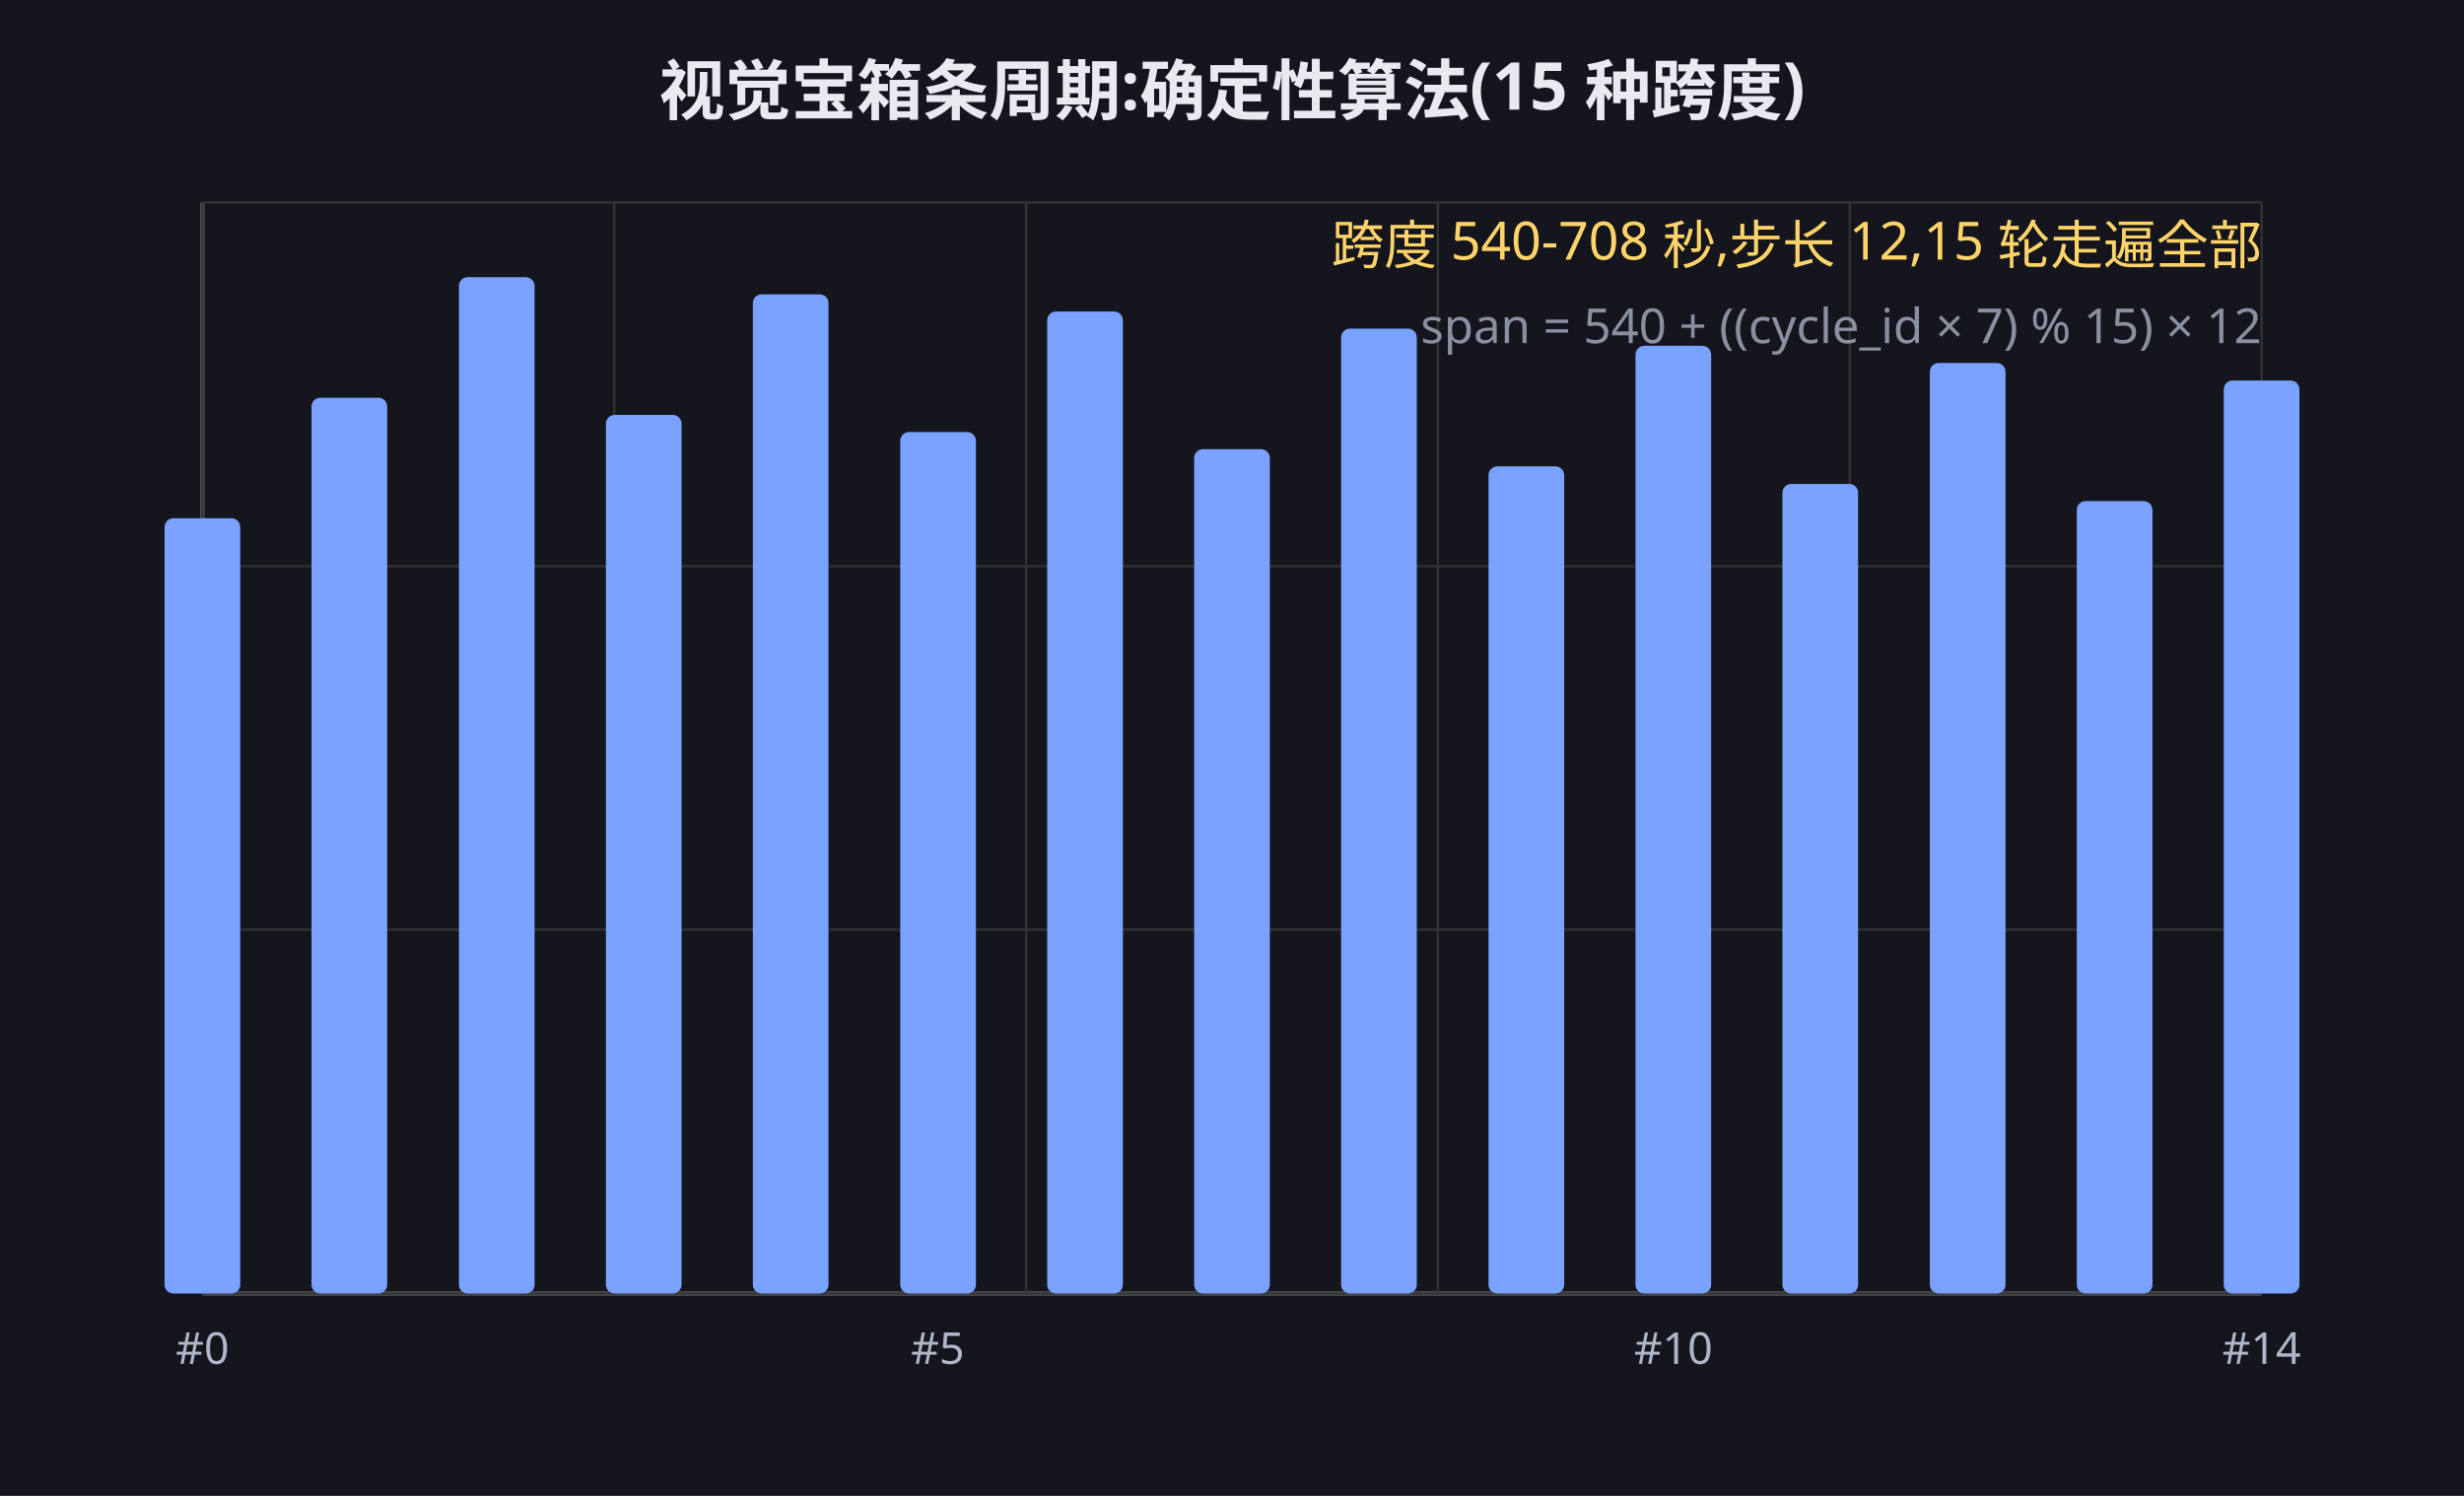
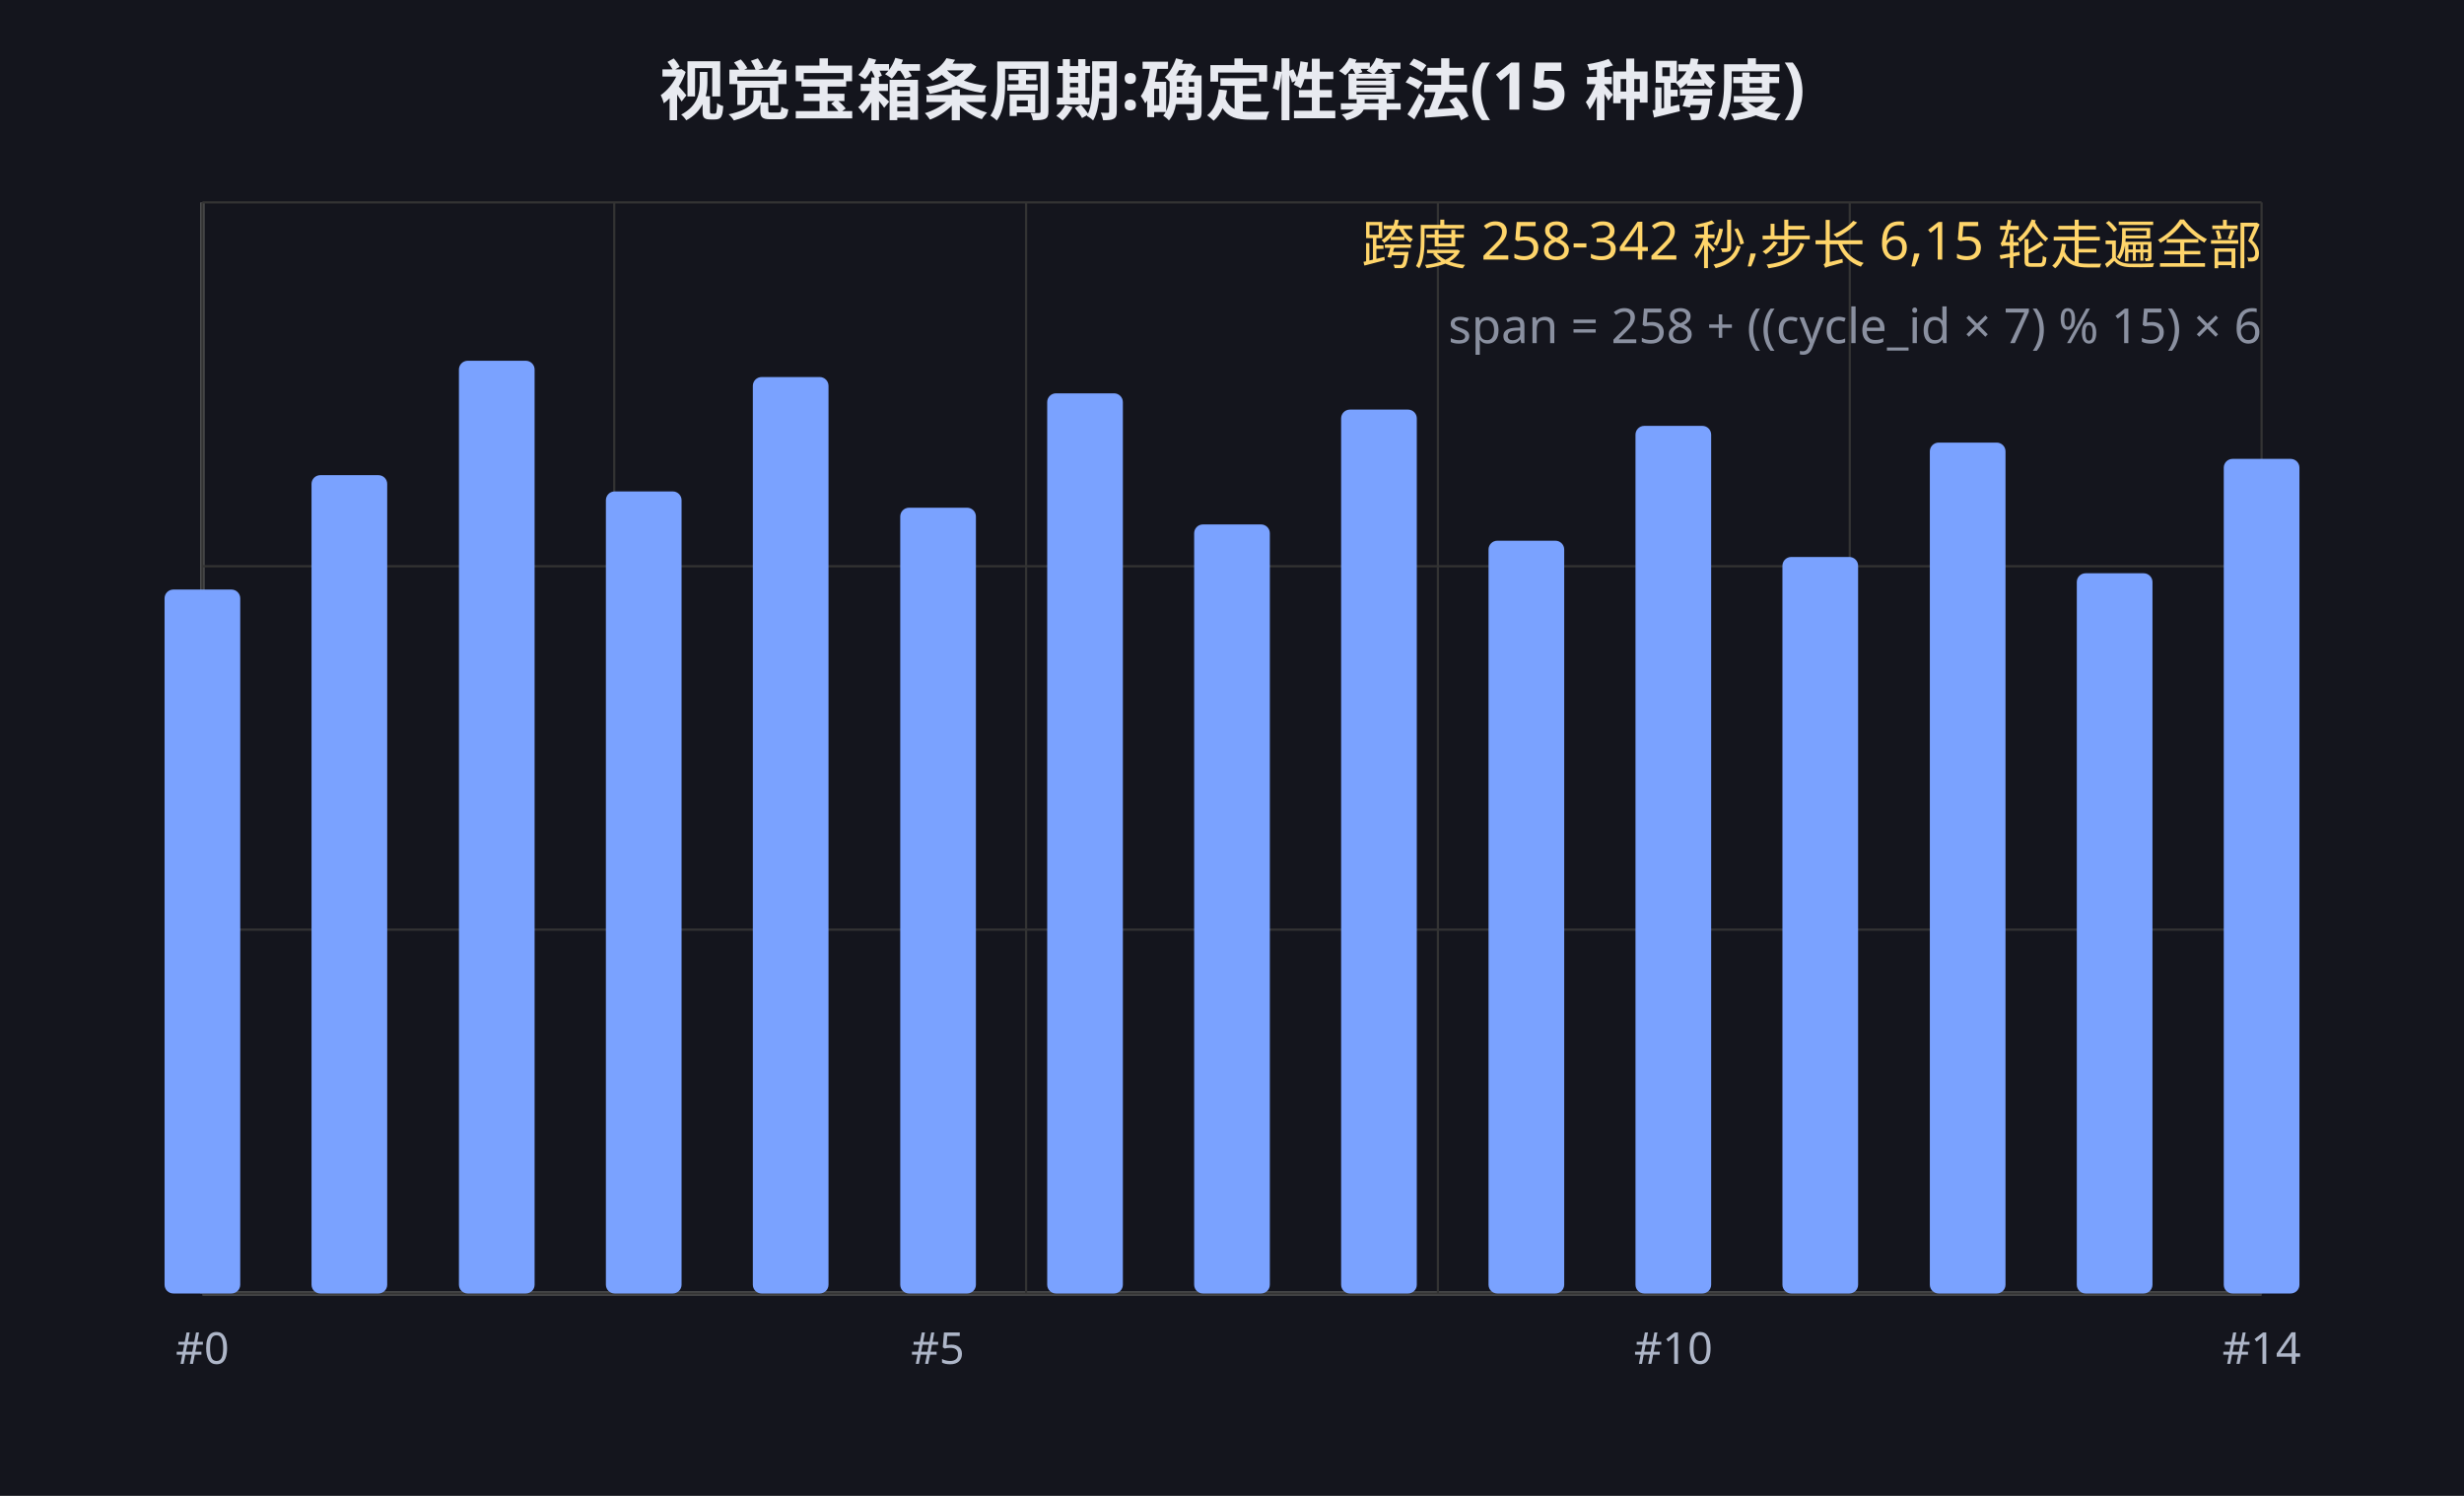
<svg xmlns="http://www.w3.org/2000/svg" width="560" height="340" viewBox="0 0 560 340" font-family="'Microsoft YaHei', 'PingFang SC', sans-serif">
  <rect width="560" height="340" fill="#14151d" />
  <text x="280.0" y="26" fill="#e8eaf0" font-size="15" font-weight="700" text-anchor="middle">视觉宝箱条周期:确定性算法(15 种跨度)</text>
  <line x1="46" y1="294" x2="514" y2="294" stroke="#555" stroke-width="1" />
  <line x1="46" y1="46" x2="46" y2="294" stroke="#555" stroke-width="1" />
  <line x1="46.0" y1="46" x2="46.0" y2="294" stroke="#333" stroke-width="0.5" />
  <line x1="139.6" y1="46" x2="139.6" y2="294" stroke="#333" stroke-width="0.5" />
  <line x1="233.2" y1="46" x2="233.2" y2="294" stroke="#333" stroke-width="0.5" />
  <line x1="326.8" y1="46" x2="326.8" y2="294" stroke="#333" stroke-width="0.5" />
  <line x1="420.4" y1="46" x2="420.4" y2="294" stroke="#333" stroke-width="0.5" />
  <line x1="514.0" y1="46" x2="514.0" y2="294" stroke="#333" stroke-width="0.5" />
  <line x1="46" y1="46.0" x2="514" y2="46.0" stroke="#333" stroke-width="0.5" />
  <line x1="46" y1="128.7" x2="514" y2="128.7" stroke="#333" stroke-width="0.5" />
  <line x1="46" y1="211.3" x2="514" y2="211.3" stroke="#333" stroke-width="0.5" />
  <line x1="46" y1="294.0" x2="514" y2="294.0" stroke="#333" stroke-width="0.5" />
-   <rect x="37.4" y="117.8" width="17.2" height="176.2" fill="#7aa2ff" rx="2" />
-   <rect x="70.8" y="90.4" width="17.2" height="203.6" fill="#7aa2ff" rx="2" />
-   <rect x="104.3" y="63.0" width="17.2" height="231.0" fill="#7aa2ff" rx="2" />
-   <rect x="137.7" y="94.3" width="17.2" height="199.7" fill="#7aa2ff" rx="2" />
-   <rect x="171.1" y="66.9" width="17.2" height="227.1" fill="#7aa2ff" rx="2" />
-   <rect x="204.6" y="98.2" width="17.2" height="195.8" fill="#7aa2ff" rx="2" />
-   <rect x="238.0" y="70.8" width="17.2" height="223.2" fill="#7aa2ff" rx="2" />
-   <rect x="271.4" y="102.1" width="17.2" height="191.9" fill="#7aa2ff" rx="2" />
-   <rect x="304.8" y="74.7" width="17.2" height="219.3" fill="#7aa2ff" rx="2" />
-   <rect x="338.3" y="106.0" width="17.2" height="188.0" fill="#7aa2ff" rx="2" />
-   <rect x="371.7" y="78.6" width="17.2" height="215.4" fill="#7aa2ff" rx="2" />
-   <rect x="405.1" y="110.0" width="17.2" height="184.0" fill="#7aa2ff" rx="2" />
-   <rect x="438.6" y="82.5" width="17.2" height="211.5" fill="#7aa2ff" rx="2" />
-   <rect x="472.0" y="113.9" width="17.2" height="180.1" fill="#7aa2ff" rx="2" />
-   <rect x="505.4" y="86.5" width="17.2" height="207.5" fill="#7aa2ff" rx="2" />
+   <rect x="37.4" y="134.0" width="17.2" height="160.0" fill="#7aa2ff" rx="2" />
+   <rect x="70.8" y="108.0" width="17.2" height="186.0" fill="#7aa2ff" rx="2" />
+   <rect x="104.3" y="82.0" width="17.2" height="212.0" fill="#7aa2ff" rx="2" />
+   <rect x="137.7" y="111.7" width="17.2" height="182.3" fill="#7aa2ff" rx="2" />
+   <rect x="171.1" y="85.7" width="17.2" height="208.3" fill="#7aa2ff" rx="2" />
+   <rect x="204.6" y="115.4" width="17.2" height="178.6" fill="#7aa2ff" rx="2" />
+   <rect x="238.0" y="89.4" width="17.2" height="204.6" fill="#7aa2ff" rx="2" />
+   <rect x="271.4" y="119.2" width="17.2" height="174.8" fill="#7aa2ff" rx="2" />
+   <rect x="304.8" y="93.1" width="17.2" height="200.9" fill="#7aa2ff" rx="2" />
+   <rect x="338.3" y="122.9" width="17.2" height="171.1" fill="#7aa2ff" rx="2" />
+   <rect x="371.7" y="96.8" width="17.2" height="197.2" fill="#7aa2ff" rx="2" />
+   <rect x="405.1" y="126.6" width="17.2" height="167.4" fill="#7aa2ff" rx="2" />
+   <rect x="438.6" y="100.6" width="17.2" height="193.4" fill="#7aa2ff" rx="2" />
+   <rect x="472.0" y="130.3" width="17.2" height="163.7" fill="#7aa2ff" rx="2" />
+   <rect x="505.4" y="104.3" width="17.2" height="189.7" fill="#7aa2ff" rx="2" />
  <text x="46.0" y="310" fill="#aeb6c8" font-size="10" text-anchor="middle">#0</text>
  <text x="213.1" y="310" fill="#aeb6c8" font-size="10" text-anchor="middle">#5</text>
  <text x="380.3" y="310" fill="#aeb6c8" font-size="10" text-anchor="middle">#10</text>
  <text x="514.0" y="310" fill="#aeb6c8" font-size="10" text-anchor="middle">#14</text>
-   <text x="514" y="60" fill="#ffd56a" font-size="12" text-anchor="end">跨度 540-708 秒,步长 12,15 轮走遍全部</text>
-   <text x="514" y="78" fill="#8a90a0" font-size="11" text-anchor="end">span = 540 + ((cycle_id × 7) % 15) × 12</text>
+   <text x="514" y="60" fill="#ffd56a" font-size="12" text-anchor="end">跨度 258-342 秒,步长 6,15 轮走遍全部</text>
+   <text x="514" y="78" fill="#8a90a0" font-size="11" text-anchor="end">span = 258 + ((cycle_id × 7) % 15) × 6</text>
</svg>
